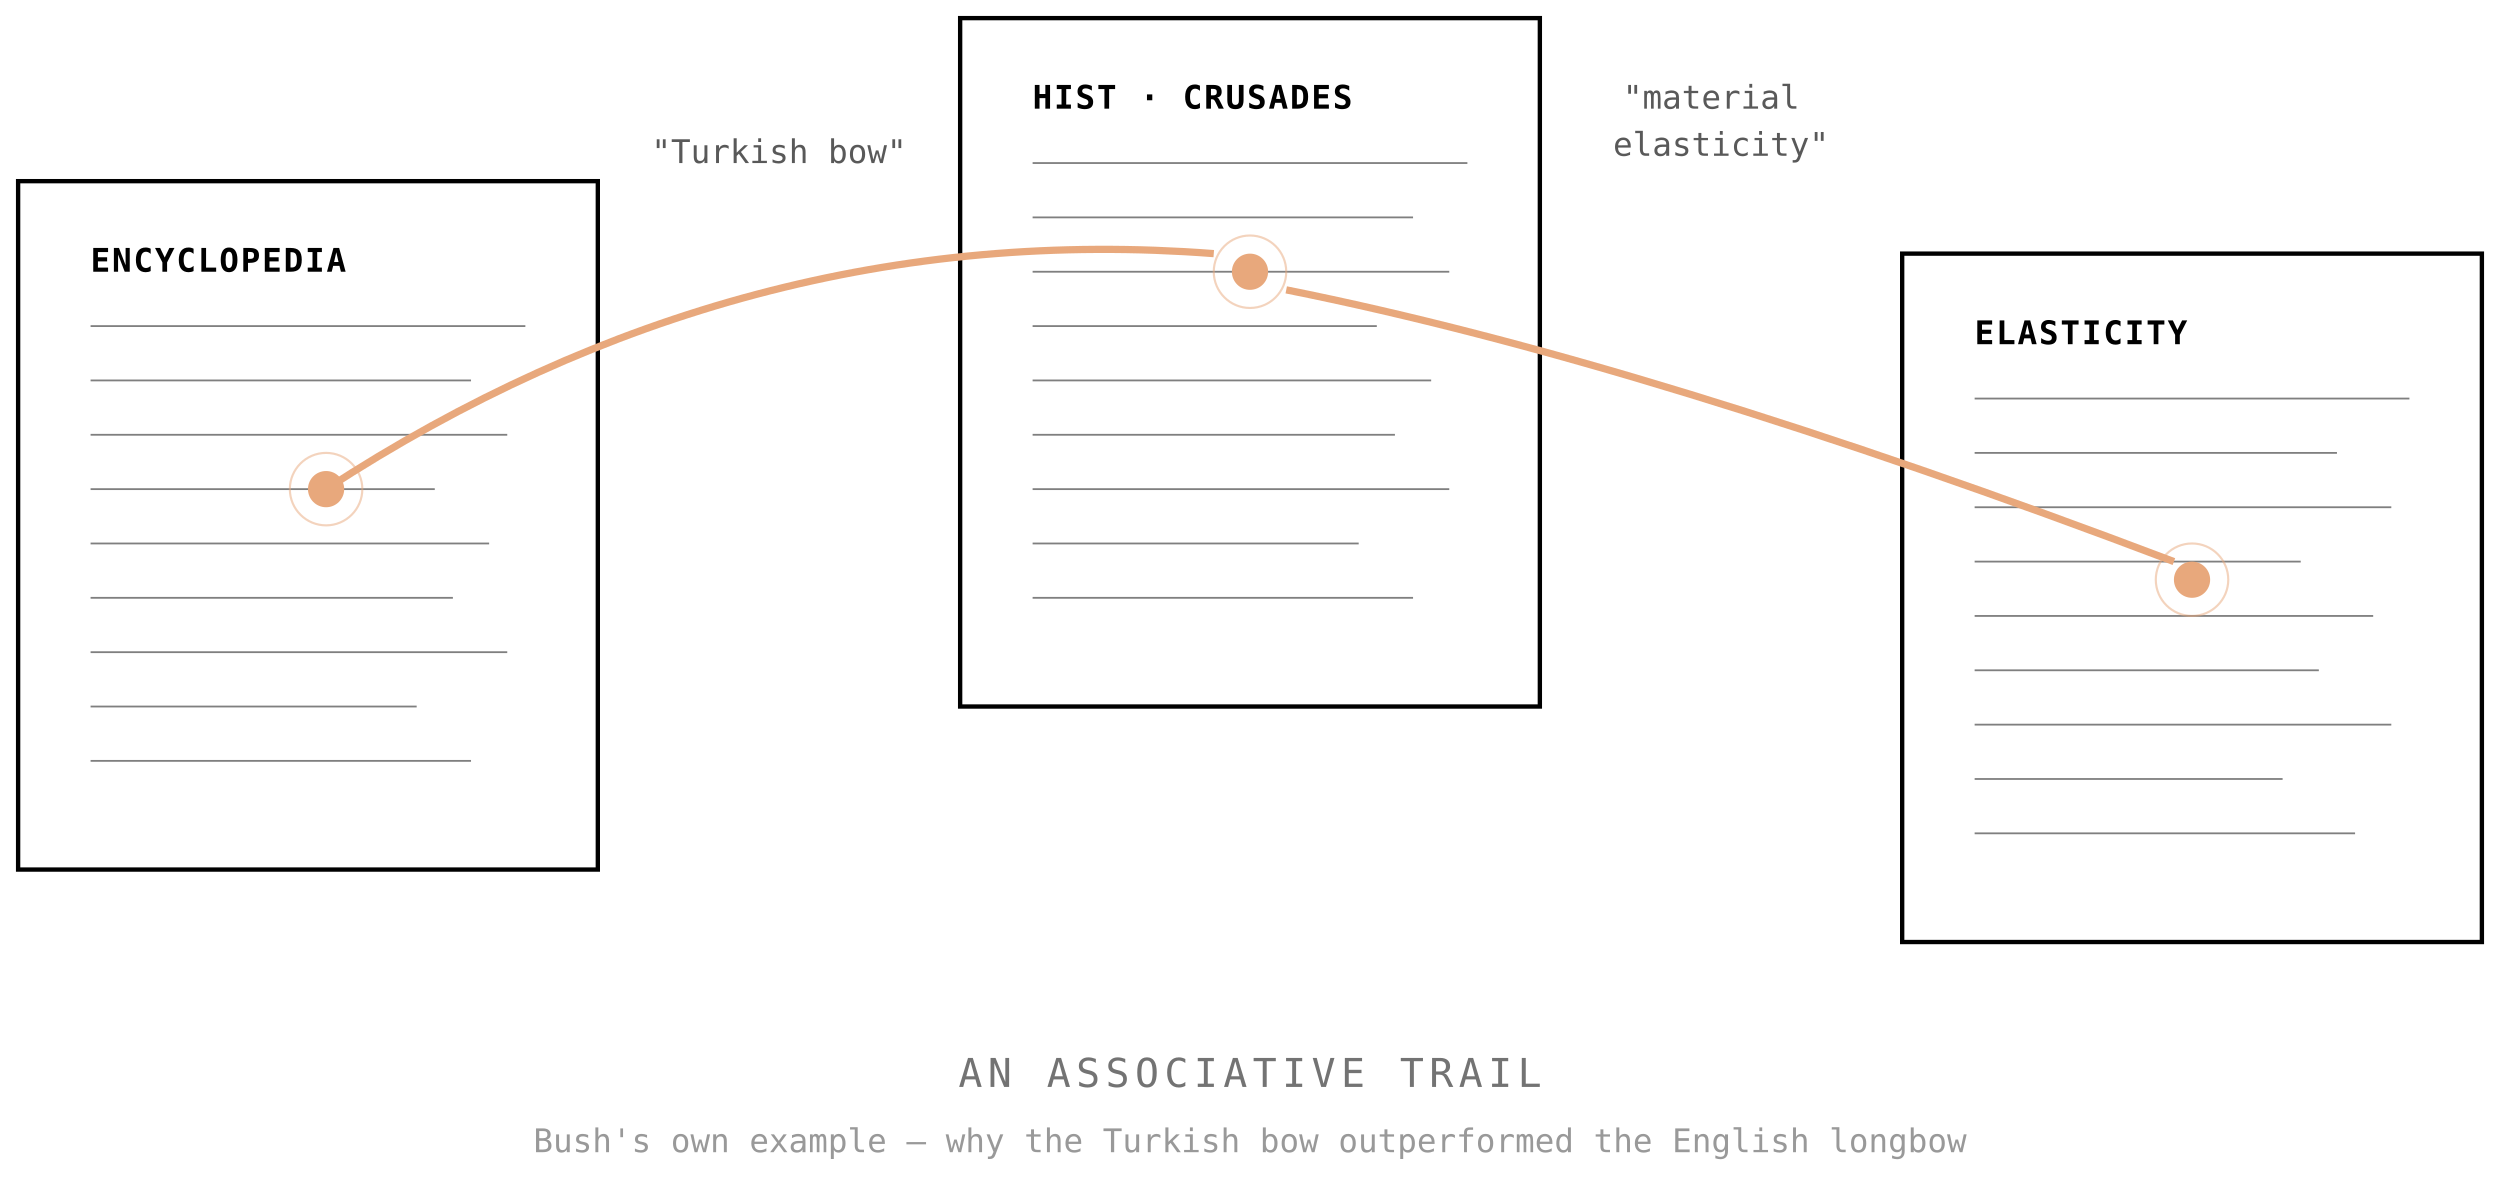
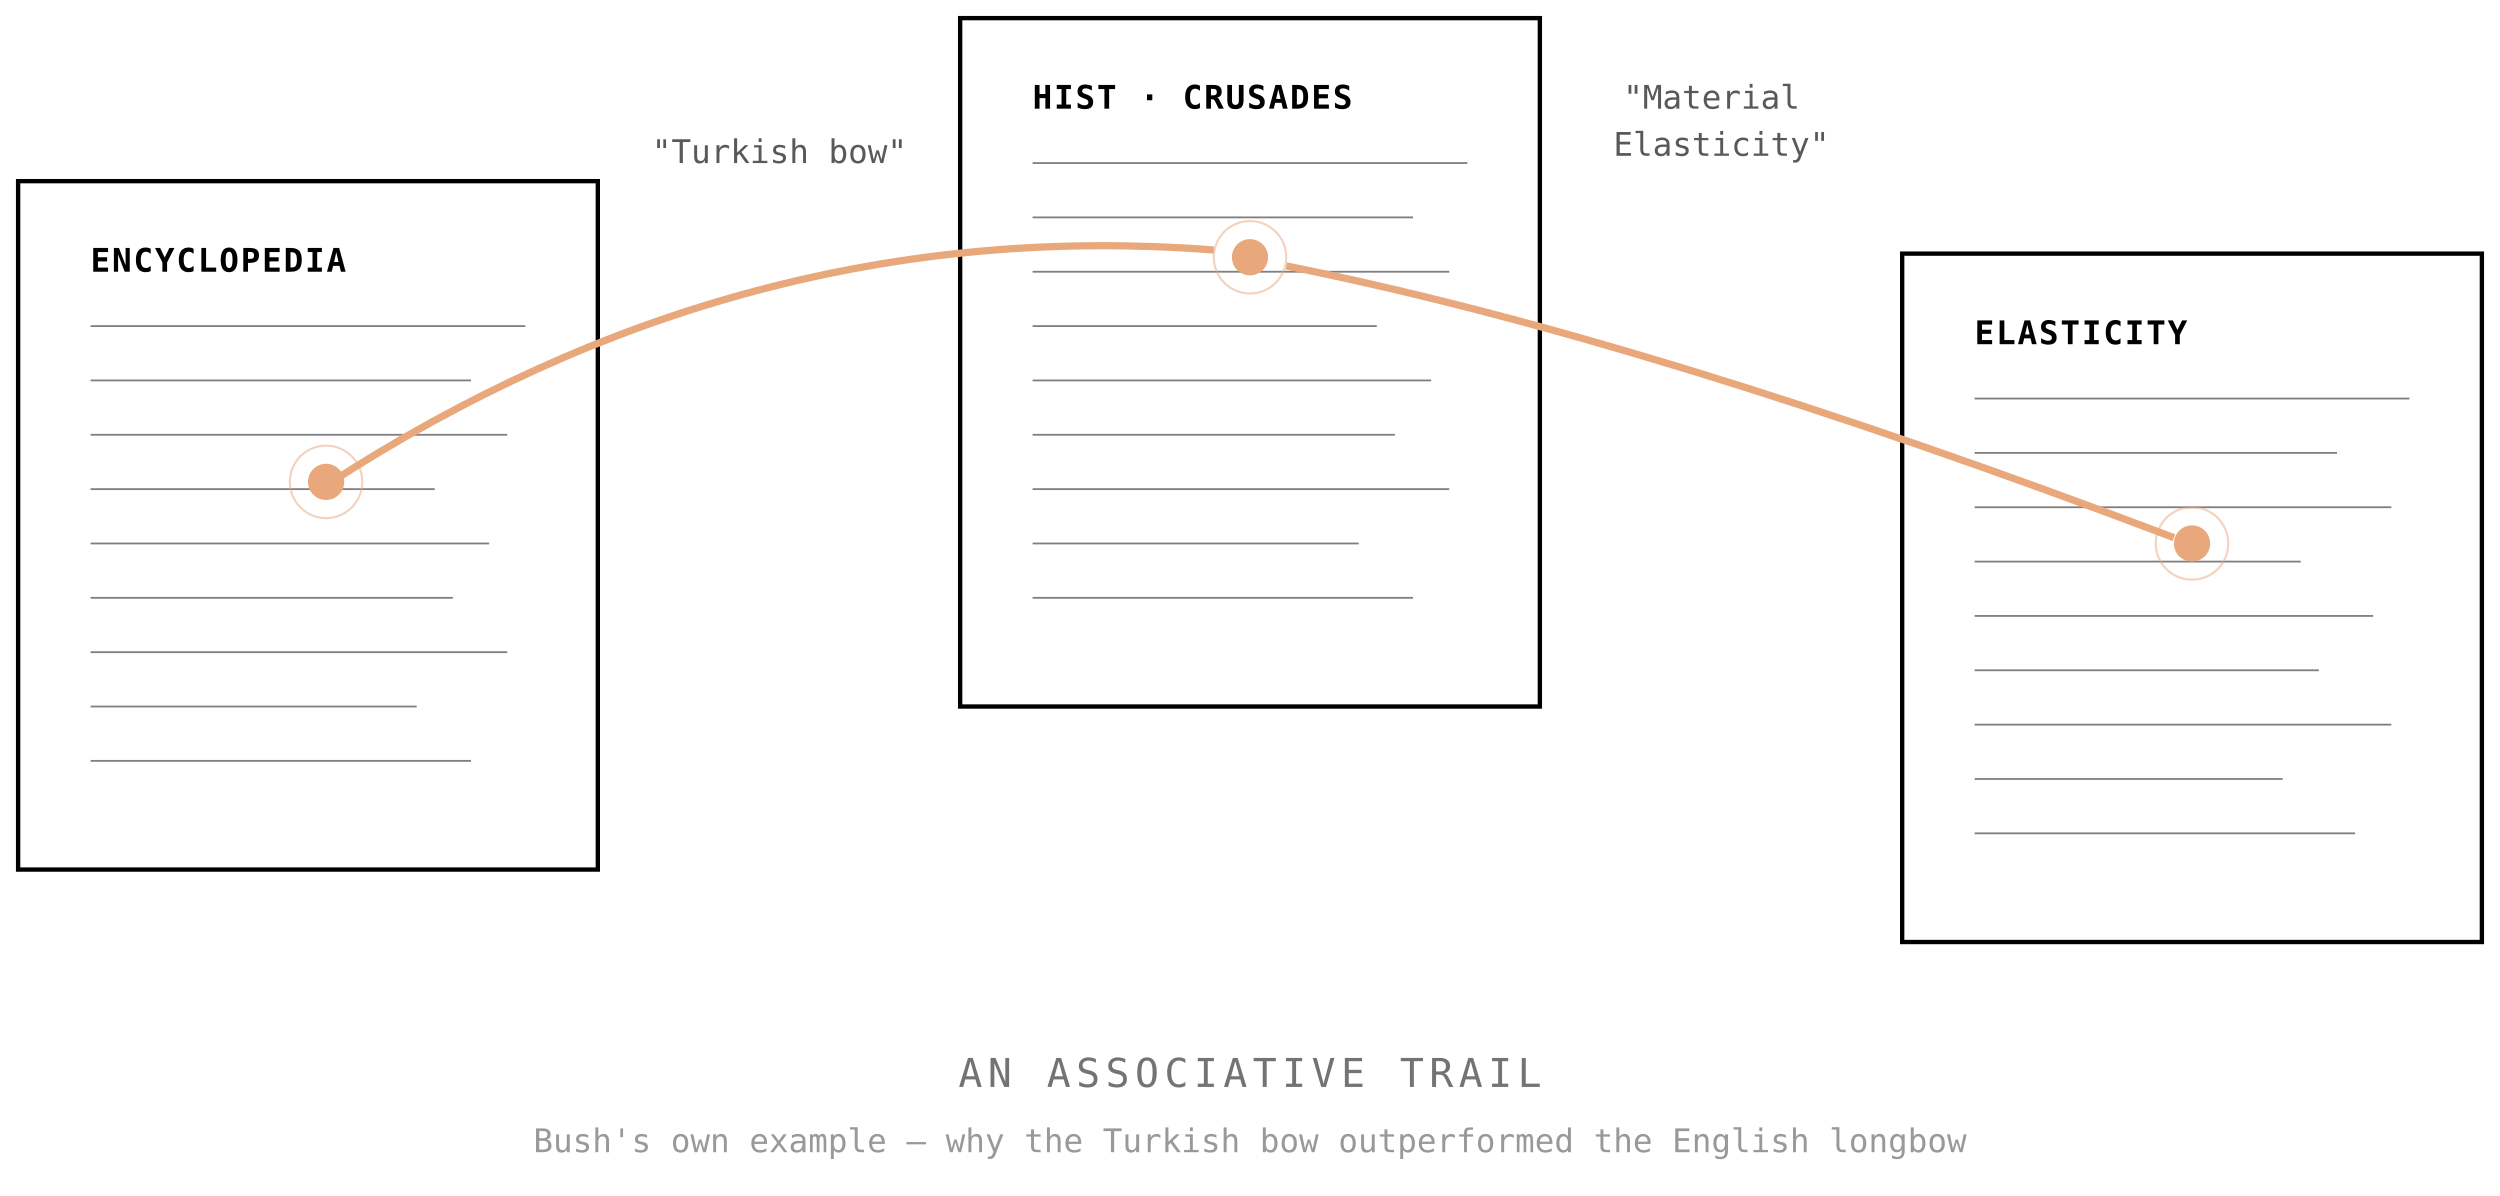
- <svg xmlns="http://www.w3.org/2000/svg" viewBox="55 80 690 330" role="img" aria-label="Three linked documents forming an associative Trail">
+ <svg xmlns="http://www.w3.org/2000/svg" viewBox="0 0 690 330" role="img" aria-label="Three linked documents forming an associative Trail">
  <g fill="none" stroke="currentColor" stroke-width="1.2">
-     <rect x="60" y="130" width="160" height="190" />
+     <rect x="5" y="50" width="160" height="190" />
  </g>
  <g stroke="currentColor" stroke-width="0.5" opacity="0.5">
-     <line x1="80" y1="170" x2="200" y2="170" />
-     <line x1="80" y1="185" x2="185" y2="185" />
-     <line x1="80" y1="200" x2="195" y2="200" />
-     <line x1="80" y1="215" x2="175" y2="215" />
-     <line x1="80" y1="230" x2="190" y2="230" />
-     <line x1="80" y1="245" x2="180" y2="245" />
-     <line x1="80" y1="260" x2="195" y2="260" />
-     <line x1="80" y1="275" x2="170" y2="275" />
-     <line x1="80" y1="290" x2="185" y2="290" />
+     <line x1="25" y1="90" x2="145" y2="90" />
+     <line x1="25" y1="105" x2="130" y2="105" />
+     <line x1="25" y1="120" x2="140" y2="120" />
+     <line x1="25" y1="135" x2="120" y2="135" />
+     <line x1="25" y1="150" x2="135" y2="150" />
+     <line x1="25" y1="165" x2="125" y2="165" />
+     <line x1="25" y1="180" x2="140" y2="180" />
+     <line x1="25" y1="195" x2="115" y2="195" />
+     <line x1="25" y1="210" x2="130" y2="210" />
  </g>
-   <text x="80" y="155" font-family="monospace" font-size="9" fill="currentColor" font-weight="bold" letter-spacing="0.5">ENCYCLOPEDIA</text>
+   <text x="25" y="75" font-family="monospace" font-size="9" fill="currentColor" font-weight="bold" letter-spacing="0.5">ENCYCLOPEDIA</text>
  <g fill="none" stroke="currentColor" stroke-width="1.2">
-     <rect x="320" y="85" width="160" height="190" />
+     <rect x="265" y="5" width="160" height="190" />
  </g>
  <g stroke="currentColor" stroke-width="0.5" opacity="0.5">
-     <line x1="340" y1="125" x2="460" y2="125" />
-     <line x1="340" y1="140" x2="445" y2="140" />
-     <line x1="340" y1="155" x2="455" y2="155" />
-     <line x1="340" y1="170" x2="435" y2="170" />
-     <line x1="340" y1="185" x2="450" y2="185" />
-     <line x1="340" y1="200" x2="440" y2="200" />
-     <line x1="340" y1="215" x2="455" y2="215" />
-     <line x1="340" y1="230" x2="430" y2="230" />
-     <line x1="340" y1="245" x2="445" y2="245" />
+     <line x1="285" y1="45" x2="405" y2="45" />
+     <line x1="285" y1="60" x2="390" y2="60" />
+     <line x1="285" y1="75" x2="400" y2="75" />
+     <line x1="285" y1="90" x2="380" y2="90" />
+     <line x1="285" y1="105" x2="395" y2="105" />
+     <line x1="285" y1="120" x2="385" y2="120" />
+     <line x1="285" y1="135" x2="400" y2="135" />
+     <line x1="285" y1="150" x2="375" y2="150" />
+     <line x1="285" y1="165" x2="390" y2="165" />
  </g>
-   <text x="340" y="110" font-family="monospace" font-size="9" fill="currentColor" font-weight="bold" letter-spacing="0.5">HIST · CRUSADES</text>
+   <text x="285" y="30" font-family="monospace" font-size="9" fill="currentColor" font-weight="bold" letter-spacing="0.5">HIST · CRUSADES</text>
  <g fill="none" stroke="currentColor" stroke-width="1.2">
-     <rect x="580" y="150" width="160" height="190" />
+     <rect x="525" y="70" width="160" height="190" />
  </g>
  <g stroke="currentColor" stroke-width="0.5" opacity="0.5">
-     <line x1="600" y1="190" x2="720" y2="190" />
-     <line x1="600" y1="205" x2="700" y2="205" />
-     <line x1="600" y1="220" x2="715" y2="220" />
-     <line x1="600" y1="235" x2="690" y2="235" />
-     <line x1="600" y1="250" x2="710" y2="250" />
-     <line x1="600" y1="265" x2="695" y2="265" />
-     <line x1="600" y1="280" x2="715" y2="280" />
-     <line x1="600" y1="295" x2="685" y2="295" />
-     <line x1="600" y1="310" x2="705" y2="310" />
+     <line x1="545" y1="110" x2="665" y2="110" />
+     <line x1="545" y1="125" x2="645" y2="125" />
+     <line x1="545" y1="140" x2="660" y2="140" />
+     <line x1="545" y1="155" x2="635" y2="155" />
+     <line x1="545" y1="170" x2="655" y2="170" />
+     <line x1="545" y1="185" x2="640" y2="185" />
+     <line x1="545" y1="200" x2="660" y2="200" />
+     <line x1="545" y1="215" x2="630" y2="215" />
+     <line x1="545" y1="230" x2="650" y2="230" />
  </g>
-   <text x="600" y="175" font-family="monospace" font-size="9" fill="currentColor" font-weight="bold" letter-spacing="0.5">ELASTICITY</text>
+   <text x="545" y="95" font-family="monospace" font-size="9" fill="currentColor" font-weight="bold" letter-spacing="0.5">ELASTICITY</text>
  <g stroke="#e8a87c" stroke-width="2" fill="none">
-     <path d="M 145 215 Q 260 140 390 150" />
-     <path d="M 410 160 Q 510 180 655 235" />
+     <path d="M90,134c76.7-50,158.3-71.7,245-65" />
+     <path d="M355,73.4c66.7,13.3,148.3,38.3,245,75" />
  </g>
  <g fill="#e8a87c">
-     <circle cx="145" cy="215" r="5" />
-     <circle cx="400" cy="155" r="5" />
-     <circle cx="660" cy="240" r="5" />
+     <circle cx="90" cy="133" r="5" />
+     <circle cx="345" cy="71" r="5" />
+     <circle cx="605" cy="150" r="5" />
  </g>
  <g fill="none" stroke="#e8a87c" stroke-width="0.6" opacity="0.5">
-     <circle cx="145" cy="215" r="10" />
-     <circle cx="400" cy="155" r="10" />
-     <circle cx="660" cy="240" r="10" />
+     <circle cx="90" cy="133" r="10" />
+     <circle cx="345" cy="71" r="10" />
+     <circle cx="605" cy="150" r="10" />
  </g>
  <g font-family="monospace" font-size="9" fill="currentColor" opacity="0.65">
-     <text x="270" y="125" text-anchor="middle">"Turkish bow"</text>
-     <text text-anchor="middle">
-       <tspan x="530" y="110">"material</tspan>
-       <tspan x="530" y="123">elasticity"</tspan>
-     </text>
+     <text x="179.9" y="45">"Turkish bow"</text>
+     <text x="448" y="30">"Material</text>
+     <text x="445.3" y="43">Elasticity"</text>
  </g>
-   <text x="400" y="380" font-family="monospace" font-size="11" fill="currentColor" text-anchor="middle" opacity="0.55" letter-spacing="1.5">AN ASSOCIATIVE TRAIL</text>
-   <text x="400" y="398" font-family="monospace" font-size="9" fill="currentColor" text-anchor="middle" opacity="0.4">Bush's own example — why the Turkish bow outperformed the English longbow</text>
+   <text x="345" y="300" font-family="monospace" font-size="11" fill="currentColor" text-anchor="middle" opacity="0.55" letter-spacing="1.5">AN ASSOCIATIVE TRAIL</text>
+   <text x="345" y="318" font-family="monospace" font-size="9" fill="currentColor" text-anchor="middle" opacity="0.4">Bush's own example — why the Turkish bow outperformed the English longbow</text>
</svg>
